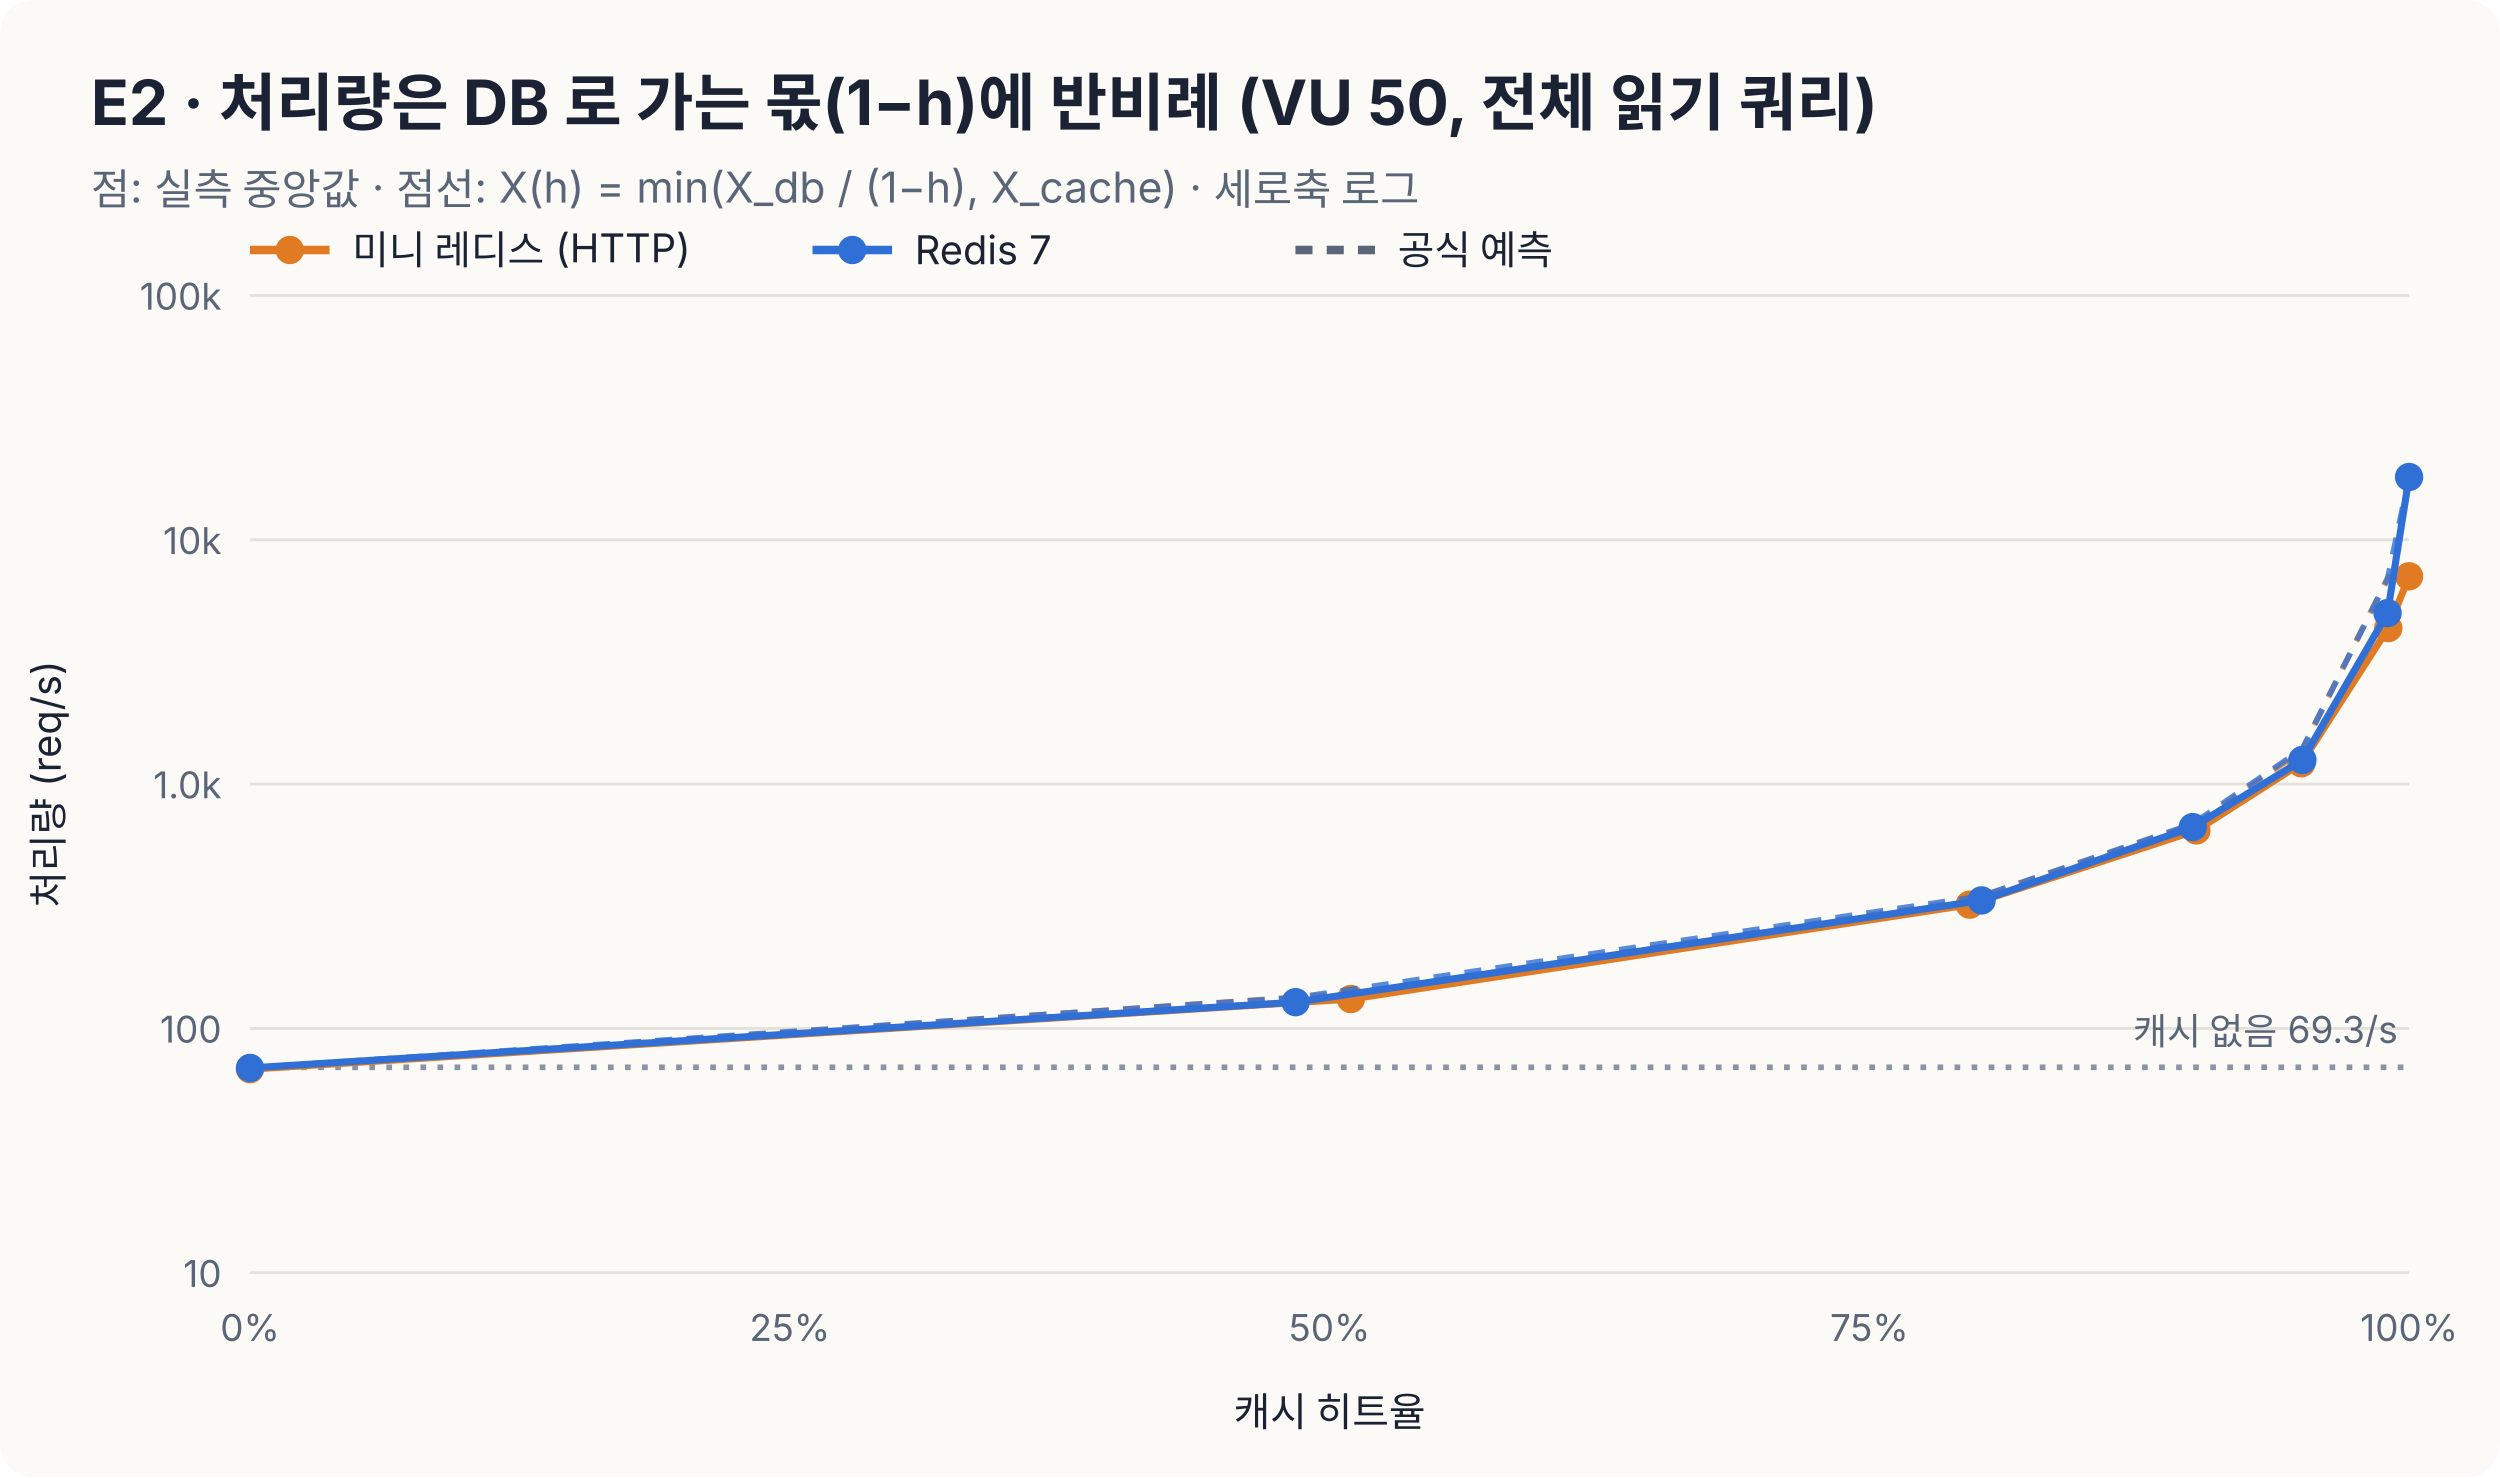
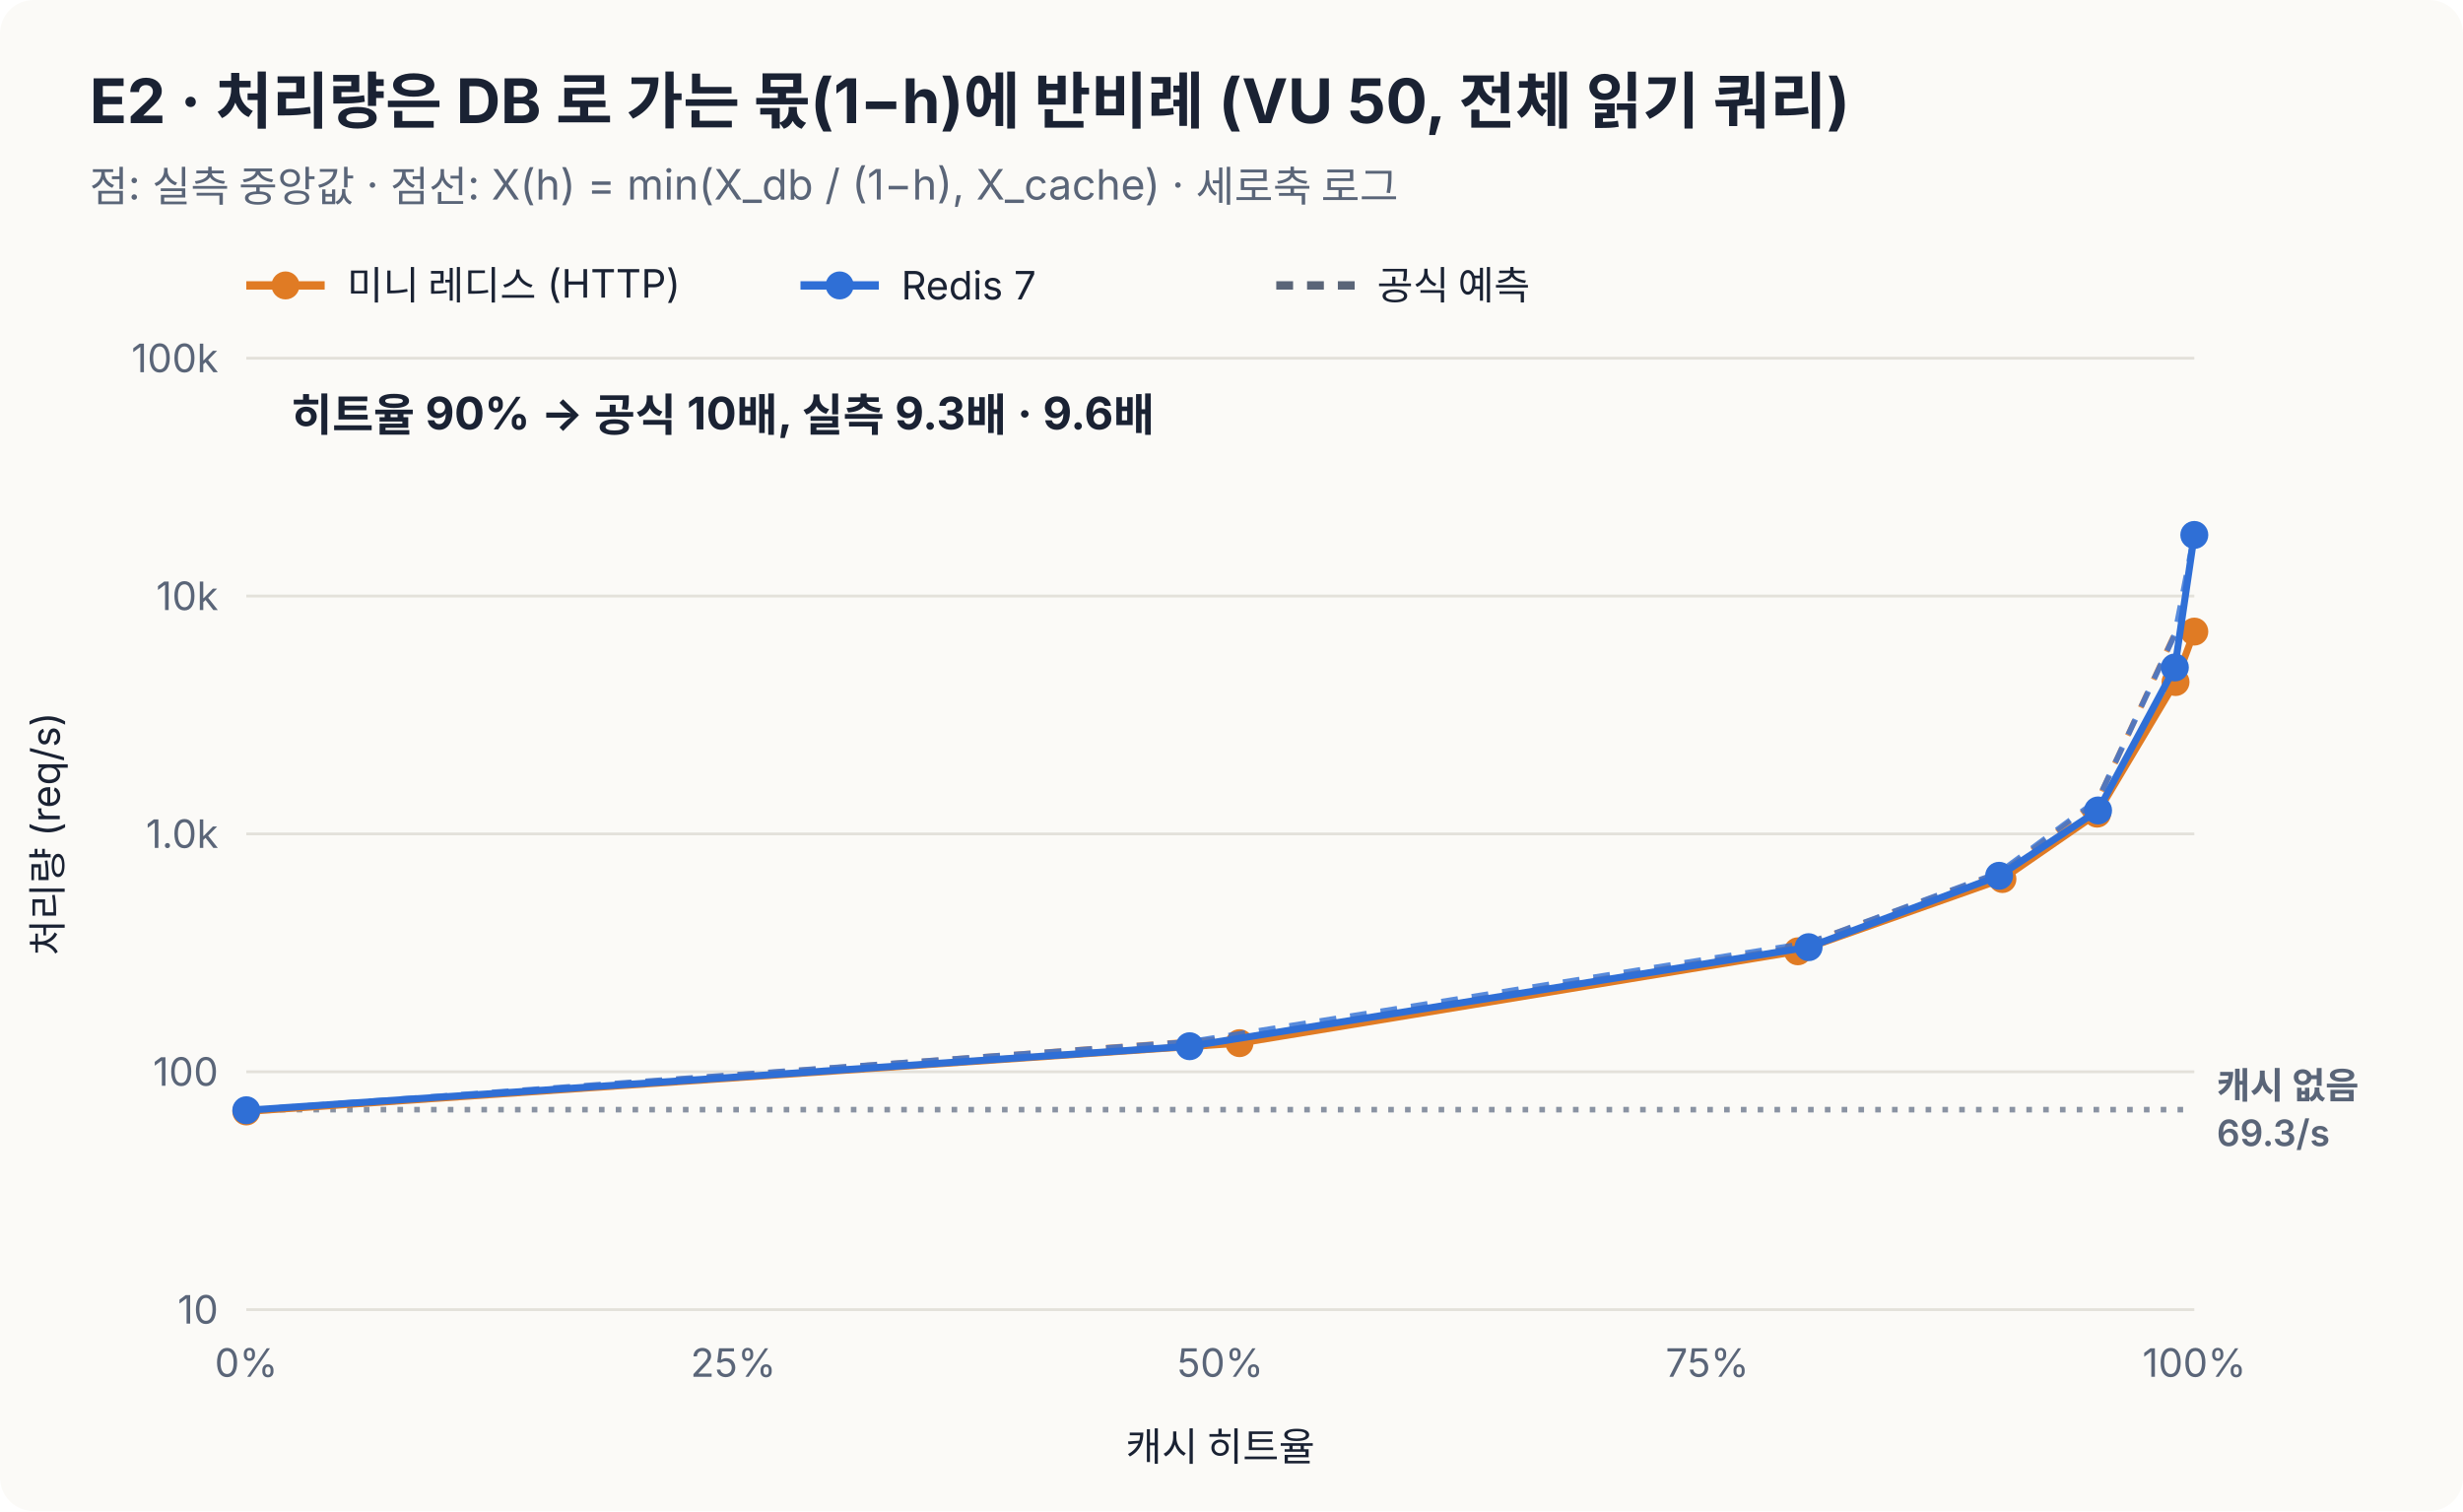
- <svg xmlns="http://www.w3.org/2000/svg" viewBox="0 0 880 520" width="880" height="520" font-family="-apple-system, 'Segoe UI', 'Malgun Gothic', 'Apple SD Gothic Neo', sans-serif">
-   <rect width="880" height="520" fill="#FBFAF7" rx="12" />
+ <svg xmlns="http://www.w3.org/2000/svg" viewBox="0 0 880 540" width="880" height="540" font-family="-apple-system, 'Segoe UI', 'Malgun Gothic', 'Apple SD Gothic Neo', sans-serif">
+   <rect width="880" height="540" fill="#FBFAF7" rx="12" />
  <text x="32" y="44" font-size="22" font-weight="700" fill="#1A2233">E2 · 처리량은 DB 로 가는 몫(1−h)에 반비례 (VU 50, 전체 읽기 쿼리)</text>
  <text x="32" y="72" font-size="15" fill="#5A6578">점: 실측 중앙값 · 점선: X(h) = min(X_db / (1−h), X_cache) · 세로축 로그</text>
-   <line x1="88" y1="448" x2="848" y2="448" stroke="#E3E1DA" />
-   <text x="78" y="453" font-size="13" fill="#5A6578" text-anchor="end">10</text>
-   <line x1="88" y1="362" x2="848" y2="362" stroke="#E3E1DA" />
-   <text x="78" y="367" font-size="13" fill="#5A6578" text-anchor="end">100</text>
-   <line x1="88" y1="276" x2="848" y2="276" stroke="#E3E1DA" />
-   <text x="78" y="281" font-size="13" fill="#5A6578" text-anchor="end">1.0k</text>
-   <line x1="88" y1="190" x2="848" y2="190" stroke="#E3E1DA" />
-   <text x="78" y="195" font-size="13" fill="#5A6578" text-anchor="end">10k</text>
-   <line x1="88" y1="104" x2="848" y2="104" stroke="#E3E1DA" />
-   <text x="78" y="109" font-size="13" fill="#5A6578" text-anchor="end">100k</text>
-   <text x="88" y="472" font-size="13" fill="#5A6578" text-anchor="middle">0%</text>
-   <text x="278" y="472" font-size="13" fill="#5A6578" text-anchor="middle">25%</text>
-   <text x="468" y="472" font-size="13" fill="#5A6578" text-anchor="middle">50%</text>
-   <text x="658" y="472" font-size="13" fill="#5A6578" text-anchor="middle">75%</text>
-   <text x="848" y="472" font-size="13" fill="#5A6578" text-anchor="middle">100%</text>
-   <text x="468" y="502" font-size="14" fill="#1A2233" text-anchor="middle">캐시 히트율</text>
-   <text x="22" y="276" font-size="14" fill="#1A2233" text-anchor="middle" transform="rotate(-90 22 276)">처리량 (req/s)</text>
-   <line x1="88" y1="375.697" x2="848" y2="375.697" stroke="#8A93A3" stroke-width="2" stroke-dasharray="2 4" />
-   <text x="844" y="367.697" font-size="13" fill="#5A6578" text-anchor="end">캐시 없음 69.3/s</text>
-   <polyline fill="none" stroke="#E07B24" stroke-width="2" stroke-dasharray="6 5" opacity="0.8" points="88,376.349 475.491,349.717 693.332,316.888 773.139,289.785 810.083,264.379 840.677,202.961 848,202.855" />
-   <polyline fill="none" stroke="#E07B24" stroke-width="2.5" points="88,376.349 475.491,351.659 693.332,318.446 773.139,292.311 810.083,268.674 840.677,221.088 848,202.855" />
-   <line x1="88" y1="378.12" x2="88" y2="374.659" stroke="#E07B24" stroke-width="2" />
-   <circle cx="88" cy="376.349" r="5" fill="#E07B24" />
-   <line x1="475.491" y1="353.846" x2="475.491" y2="349.593" stroke="#E07B24" stroke-width="2" />
-   <circle cx="475.491" cy="351.659" r="5" fill="#E07B24" />
-   <line x1="693.332" y1="321.841" x2="693.332" y2="315.335" stroke="#E07B24" stroke-width="2" />
-   <circle cx="693.332" cy="318.446" r="5" fill="#E07B24" />
-   <line x1="773.139" y1="294.452" x2="773.139" y2="290.287" stroke="#E07B24" stroke-width="2" />
-   <circle cx="773.139" cy="292.311" r="5" fill="#E07B24" />
-   <line x1="810.083" y1="271.534" x2="810.083" y2="266.018" stroke="#E07B24" stroke-width="2" />
-   <circle cx="810.083" cy="268.674" r="5" fill="#E07B24" />
-   <line x1="840.677" y1="224.554" x2="840.677" y2="217.916" stroke="#E07B24" stroke-width="2" />
-   <circle cx="840.677" cy="221.088" r="5" fill="#E07B24" />
-   <line x1="848" y1="204.661" x2="848" y2="201.132" stroke="#E07B24" stroke-width="2" />
-   <circle cx="848" cy="202.855" r="5" fill="#E07B24" />
-   <polyline fill="none" stroke="#2F6FD6" stroke-width="2" stroke-dasharray="6 5" opacity="0.8" points="88,375.913 456.036,351.182 697.524,315.425 771.85,289.987 810.456,263.573 840.414,203.845 848,167.908" />
-   <polyline fill="none" stroke="#2F6FD6" stroke-width="2.5" points="88,375.913 456.036,352.765 697.524,316.952 771.85,291.142 810.456,267.521 840.414,215.818 848,167.908" />
-   <line x1="88" y1="376.278" x2="88" y2="375.552" stroke="#2F6FD6" stroke-width="2" />
-   <circle cx="88" cy="375.913" r="5" fill="#2F6FD6" />
-   <line x1="456.036" y1="355.755" x2="456.036" y2="349.997" stroke="#2F6FD6" stroke-width="2" />
-   <circle cx="456.036" cy="352.765" r="5" fill="#2F6FD6" />
-   <line x1="697.524" y1="319.149" x2="697.524" y2="314.877" stroke="#2F6FD6" stroke-width="2" />
-   <circle cx="697.524" cy="316.952" r="5" fill="#2F6FD6" />
-   <line x1="771.85" y1="293.874" x2="771.85" y2="288.597" stroke="#2F6FD6" stroke-width="2" />
-   <circle cx="771.85" cy="291.142" r="5" fill="#2F6FD6" />
-   <line x1="810.456" y1="271.107" x2="810.456" y2="264.249" stroke="#2F6FD6" stroke-width="2" />
-   <circle cx="810.456" cy="267.521" r="5" fill="#2F6FD6" />
-   <line x1="840.414" y1="216.715" x2="840.414" y2="214.942" stroke="#2F6FD6" stroke-width="2" />
-   <circle cx="840.414" cy="215.818" r="5" fill="#2F6FD6" />
-   <line x1="848" y1="169.37" x2="848" y2="166.502" stroke="#2F6FD6" stroke-width="2" />
-   <circle cx="848" cy="167.908" r="5" fill="#2F6FD6" />
-   <line x1="88" y1="88" x2="116" y2="88" stroke="#E07B24" stroke-width="3" />
-   <circle cx="102" cy="88" r="5" fill="#E07B24" />
-   <text x="124" y="93" font-size="14" fill="#1A2233">미니 레디스 (HTTP)</text>
-   <line x1="286" y1="88" x2="314" y2="88" stroke="#2F6FD6" stroke-width="3" />
-   <circle cx="300" cy="88" r="5" fill="#2F6FD6" />
-   <text x="322" y="93" font-size="14" fill="#1A2233">Redis 7</text>
-   <line x1="456" y1="88" x2="484" y2="88" stroke="#5A6578" stroke-width="3" stroke-dasharray="6 5" />
-   <text x="492" y="93" font-size="14" fill="#1A2233">공식 예측</text>
+   <line x1="88" y1="468" x2="784" y2="468" stroke="#E3E1DA" />
+   <text x="78" y="473" font-size="14" fill="#5A6578" text-anchor="end">10</text>
+   <line x1="88" y1="383" x2="784" y2="383" stroke="#E3E1DA" />
+   <text x="78" y="388" font-size="14" fill="#5A6578" text-anchor="end">100</text>
+   <line x1="88" y1="298" x2="784" y2="298" stroke="#E3E1DA" />
+   <text x="78" y="303" font-size="14" fill="#5A6578" text-anchor="end">1.0k</text>
+   <line x1="88" y1="213" x2="784" y2="213" stroke="#E3E1DA" />
+   <text x="78" y="218" font-size="14" fill="#5A6578" text-anchor="end">10k</text>
+   <line x1="88" y1="128" x2="784" y2="128" stroke="#E3E1DA" />
+   <text x="78" y="133" font-size="14" fill="#5A6578" text-anchor="end">100k</text>
+   <text x="88" y="492" font-size="14" fill="#5A6578" text-anchor="middle">0%</text>
+   <text x="262" y="492" font-size="14" fill="#5A6578" text-anchor="middle">25%</text>
+   <text x="436" y="492" font-size="14" fill="#5A6578" text-anchor="middle">50%</text>
+   <text x="610" y="492" font-size="14" fill="#5A6578" text-anchor="middle">75%</text>
+   <text x="784" y="492" font-size="14" fill="#5A6578" text-anchor="middle">100%</text>
+   <text x="436" y="522" font-size="14" fill="#1A2233" text-anchor="middle">캐시 히트율</text>
+   <text x="22" y="298" font-size="14" fill="#1A2233" text-anchor="middle" transform="rotate(-90 22 298)">처리량 (req/s)</text>
+   <line x1="88" y1="396.538" x2="784" y2="396.538" stroke="#8A93A3" stroke-width="2" stroke-dasharray="2 4" />
+   <polyline fill="none" stroke="#E07B24" stroke-width="2" stroke-dasharray="6 5" opacity="0.8" points="88,397.182 442.86,370.86 642.357,338.412 715.443,311.625 749.276,286.514 777.294,225.81 784,225.705" />
+   <polyline fill="none" stroke="#E07B24" stroke-width="2.5" points="88,397.182 442.86,372.779 642.357,339.953 715.443,314.122 749.276,290.759 777.294,243.726 784,225.705" />
+   <line x1="88" y1="398.933" x2="88" y2="395.511" stroke="#E07B24" stroke-width="2" />
+   <circle cx="88" cy="397.182" r="5" fill="#E07B24" />
+   <line x1="442.86" y1="374.941" x2="442.86" y2="370.737" stroke="#E07B24" stroke-width="2" />
+   <circle cx="442.86" cy="372.779" r="5" fill="#E07B24" />
+   <line x1="642.357" y1="343.308" x2="642.357" y2="336.878" stroke="#E07B24" stroke-width="2" />
+   <circle cx="642.357" cy="339.953" r="5" fill="#E07B24" />
+   <line x1="715.443" y1="316.237" x2="715.443" y2="312.121" stroke="#E07B24" stroke-width="2" />
+   <circle cx="715.443" cy="314.122" r="5" fill="#E07B24" />
+   <line x1="749.276" y1="293.585" x2="749.276" y2="288.134" stroke="#E07B24" stroke-width="2" />
+   <circle cx="749.276" cy="290.759" r="5" fill="#E07B24" />
+   <line x1="777.294" y1="247.152" x2="777.294" y2="240.592" stroke="#E07B24" stroke-width="2" />
+   <circle cx="777.294" cy="243.726" r="5" fill="#E07B24" />
+   <line x1="784" y1="227.49" x2="784" y2="224.003" stroke="#E07B24" stroke-width="2" />
+   <circle cx="784" cy="225.705" r="5" fill="#E07B24" />
+   <polyline fill="none" stroke="#2F6FD6" stroke-width="2" stroke-dasharray="6 5" opacity="0.8" points="88,396.751 425.044,372.308 646.196,336.967 714.262,311.824 749.618,285.718 777.053,226.684 784,191.165" />
+   <polyline fill="none" stroke="#2F6FD6" stroke-width="2.5" points="88,396.751 425.044,373.873 646.196,338.476 714.262,312.966 749.618,289.62 777.053,238.518 784,191.165" />
+   <line x1="88" y1="397.112" x2="88" y2="396.394" stroke="#2F6FD6" stroke-width="2" />
+   <circle cx="88" cy="396.751" r="5" fill="#2F6FD6" />
+   <line x1="425.044" y1="376.828" x2="425.044" y2="371.137" stroke="#2F6FD6" stroke-width="2" />
+   <circle cx="425.044" cy="373.873" r="5" fill="#2F6FD6" />
+   <line x1="646.196" y1="340.648" x2="646.196" y2="336.425" stroke="#2F6FD6" stroke-width="2" />
+   <circle cx="646.196" cy="338.476" r="5" fill="#2F6FD6" />
+   <line x1="714.262" y1="315.666" x2="714.262" y2="310.45" stroke="#2F6FD6" stroke-width="2" />
+   <circle cx="714.262" cy="312.966" r="5" fill="#2F6FD6" />
+   <line x1="749.618" y1="293.164" x2="749.618" y2="286.386" stroke="#2F6FD6" stroke-width="2" />
+   <circle cx="749.618" cy="289.62" r="5" fill="#2F6FD6" />
+   <line x1="777.053" y1="239.405" x2="777.053" y2="237.652" stroke="#2F6FD6" stroke-width="2" />
+   <circle cx="777.053" cy="238.518" r="5" fill="#2F6FD6" />
+   <line x1="784" y1="192.61" x2="784" y2="189.775" stroke="#2F6FD6" stroke-width="2" />
+   <circle cx="784" cy="191.165" r="5" fill="#2F6FD6" />
+   <text x="792" y="392.538" font-size="13" font-weight="600" fill="#5A6578" paint-order="stroke" stroke="#FBFAF7" stroke-width="5" stroke-linejoin="round">캐시 없음<tspan x="792" dy="17">69.3/s</tspan>
+   </text>
+   <text x="104" y="154" font-size="16" font-weight="700" fill="#1A2233" paint-order="stroke" stroke="#FBFAF7" stroke-width="5" stroke-linejoin="round">히트율 90% → 공식 10배, 실측 9.3배 · 9.6배</text>
+   <line x1="88" y1="102" x2="116" y2="102" stroke="#E07B24" stroke-width="3" />
+   <circle cx="102" cy="102" r="5" fill="#E07B24" />
+   <text x="124" y="107" font-size="14" fill="#1A2233">미니 레디스 (HTTP)</text>
+   <line x1="286" y1="102" x2="314" y2="102" stroke="#2F6FD6" stroke-width="3" />
+   <circle cx="300" cy="102" r="5" fill="#2F6FD6" />
+   <text x="322" y="107" font-size="14" fill="#1A2233">Redis 7</text>
+   <line x1="456" y1="102" x2="484" y2="102" stroke="#5A6578" stroke-width="3" stroke-dasharray="6 5" />
+   <text x="492" y="107" font-size="14" fill="#1A2233">공식 예측</text>
</svg>
